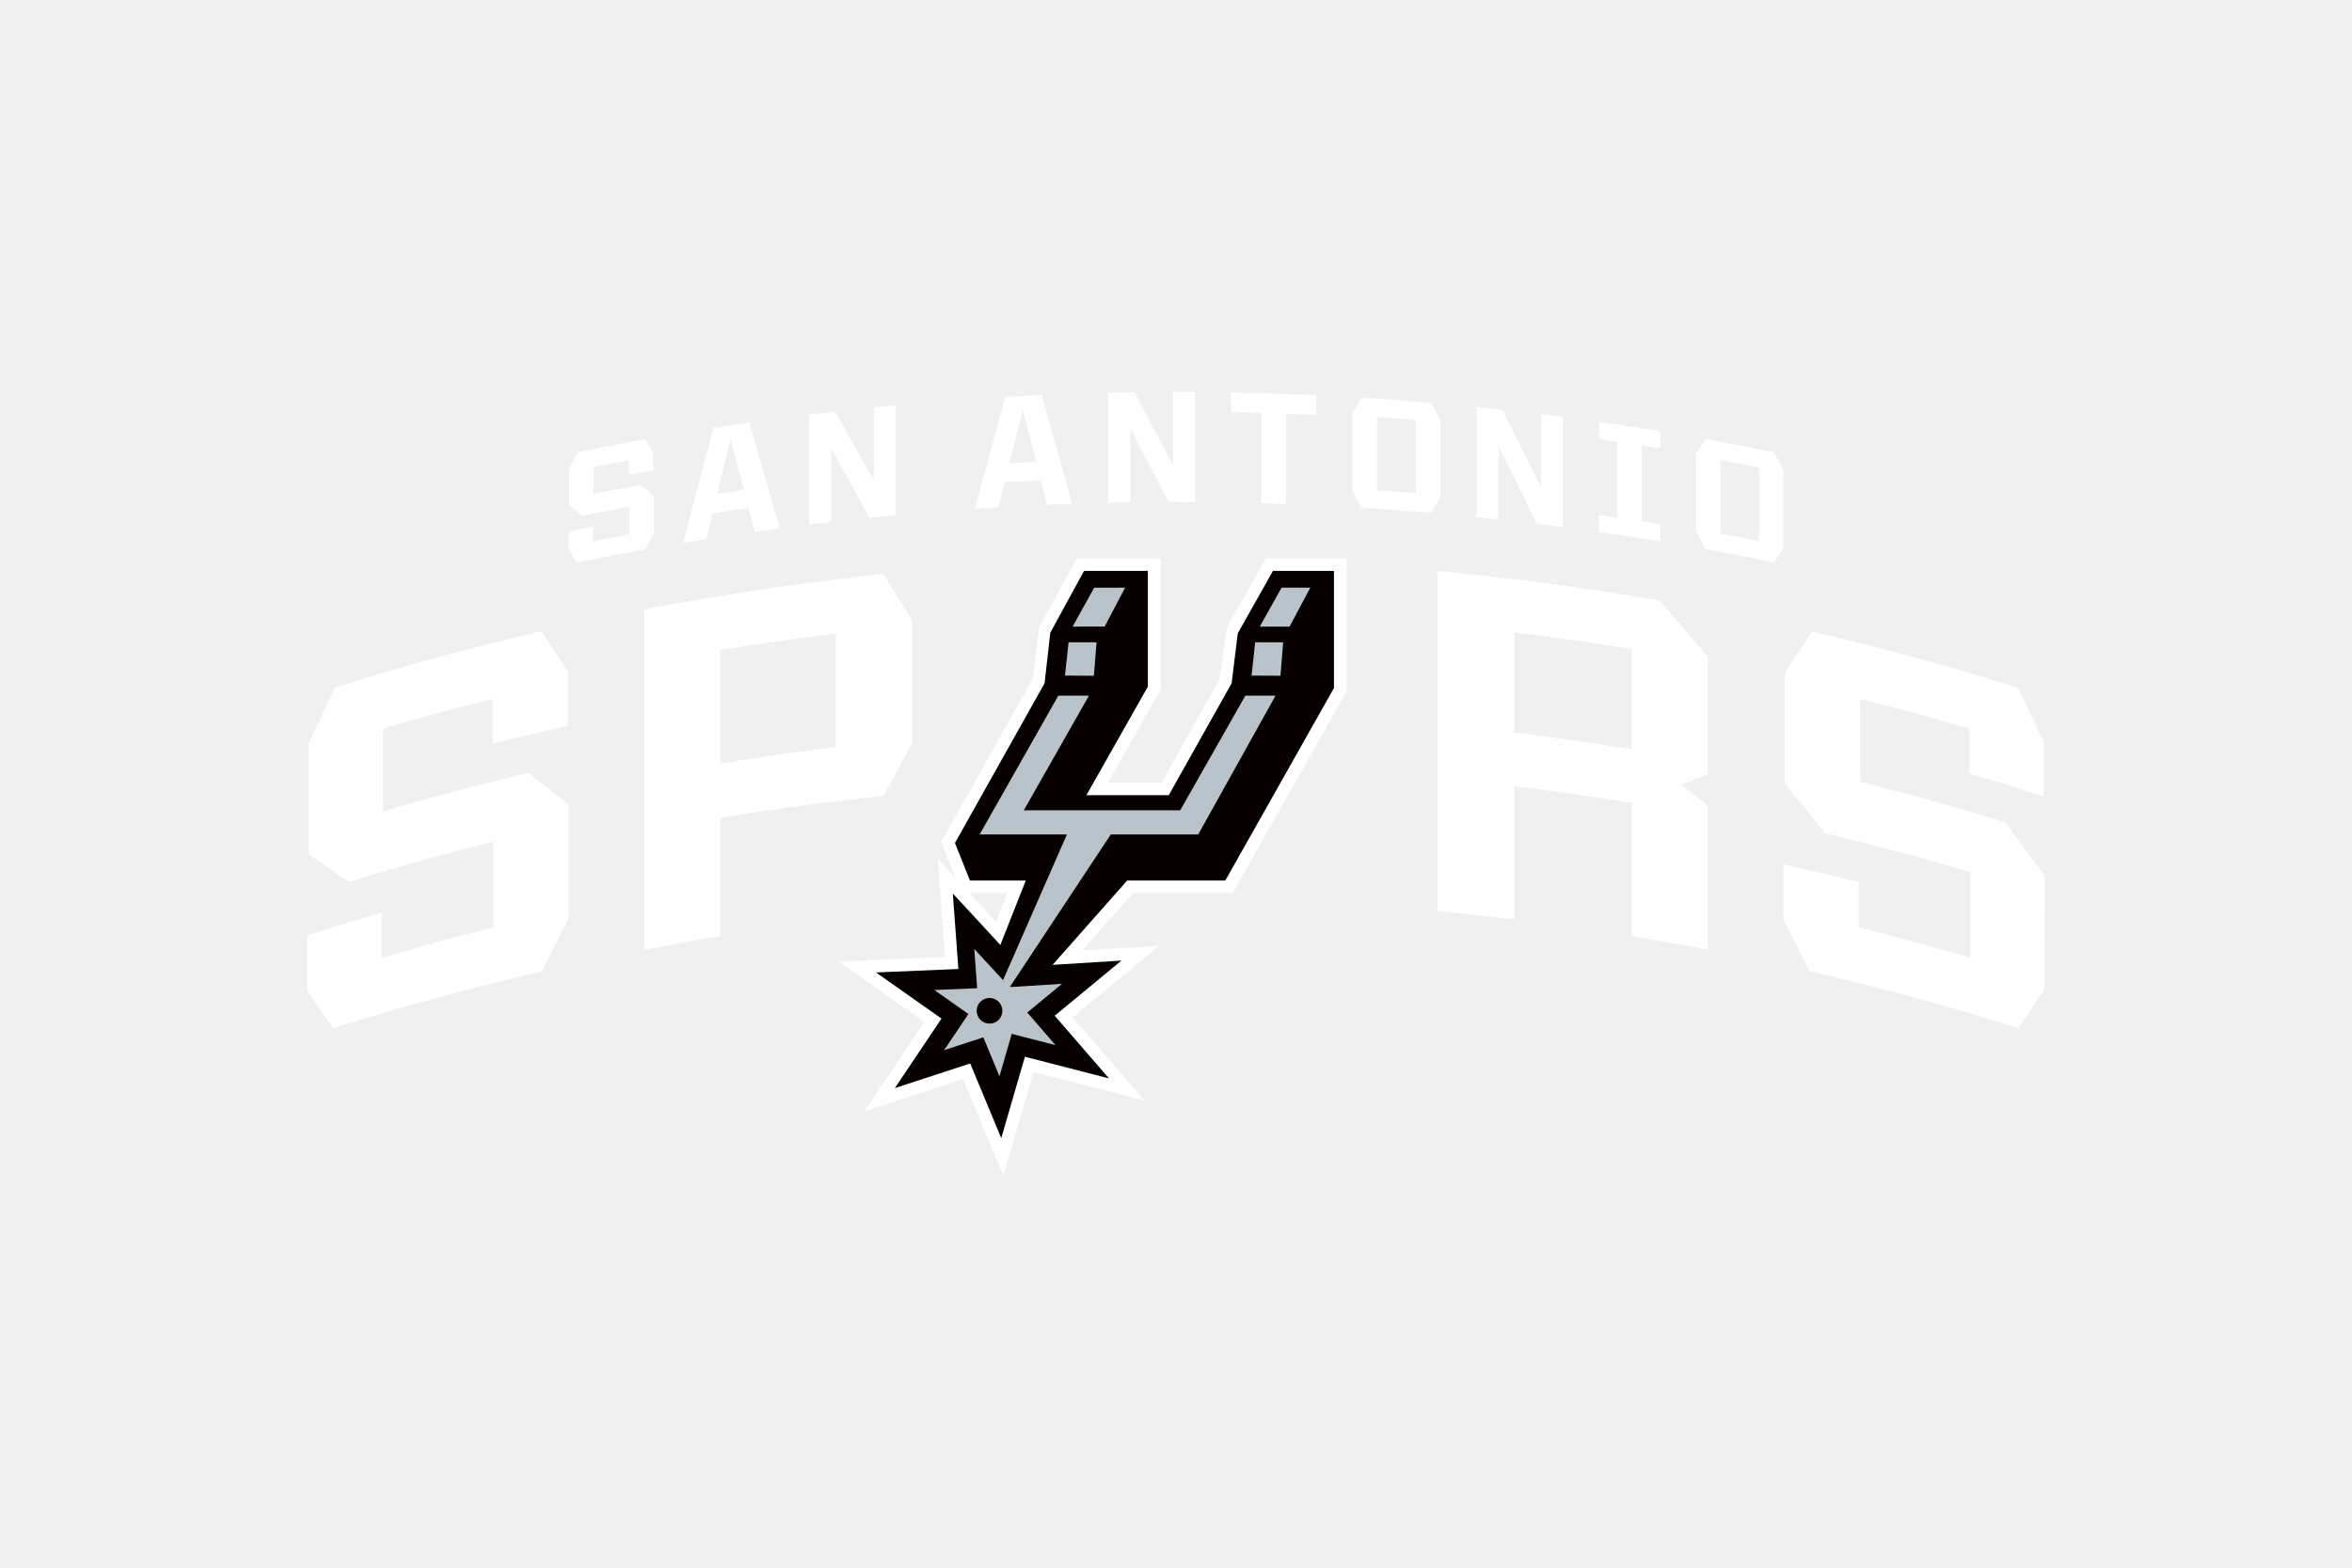
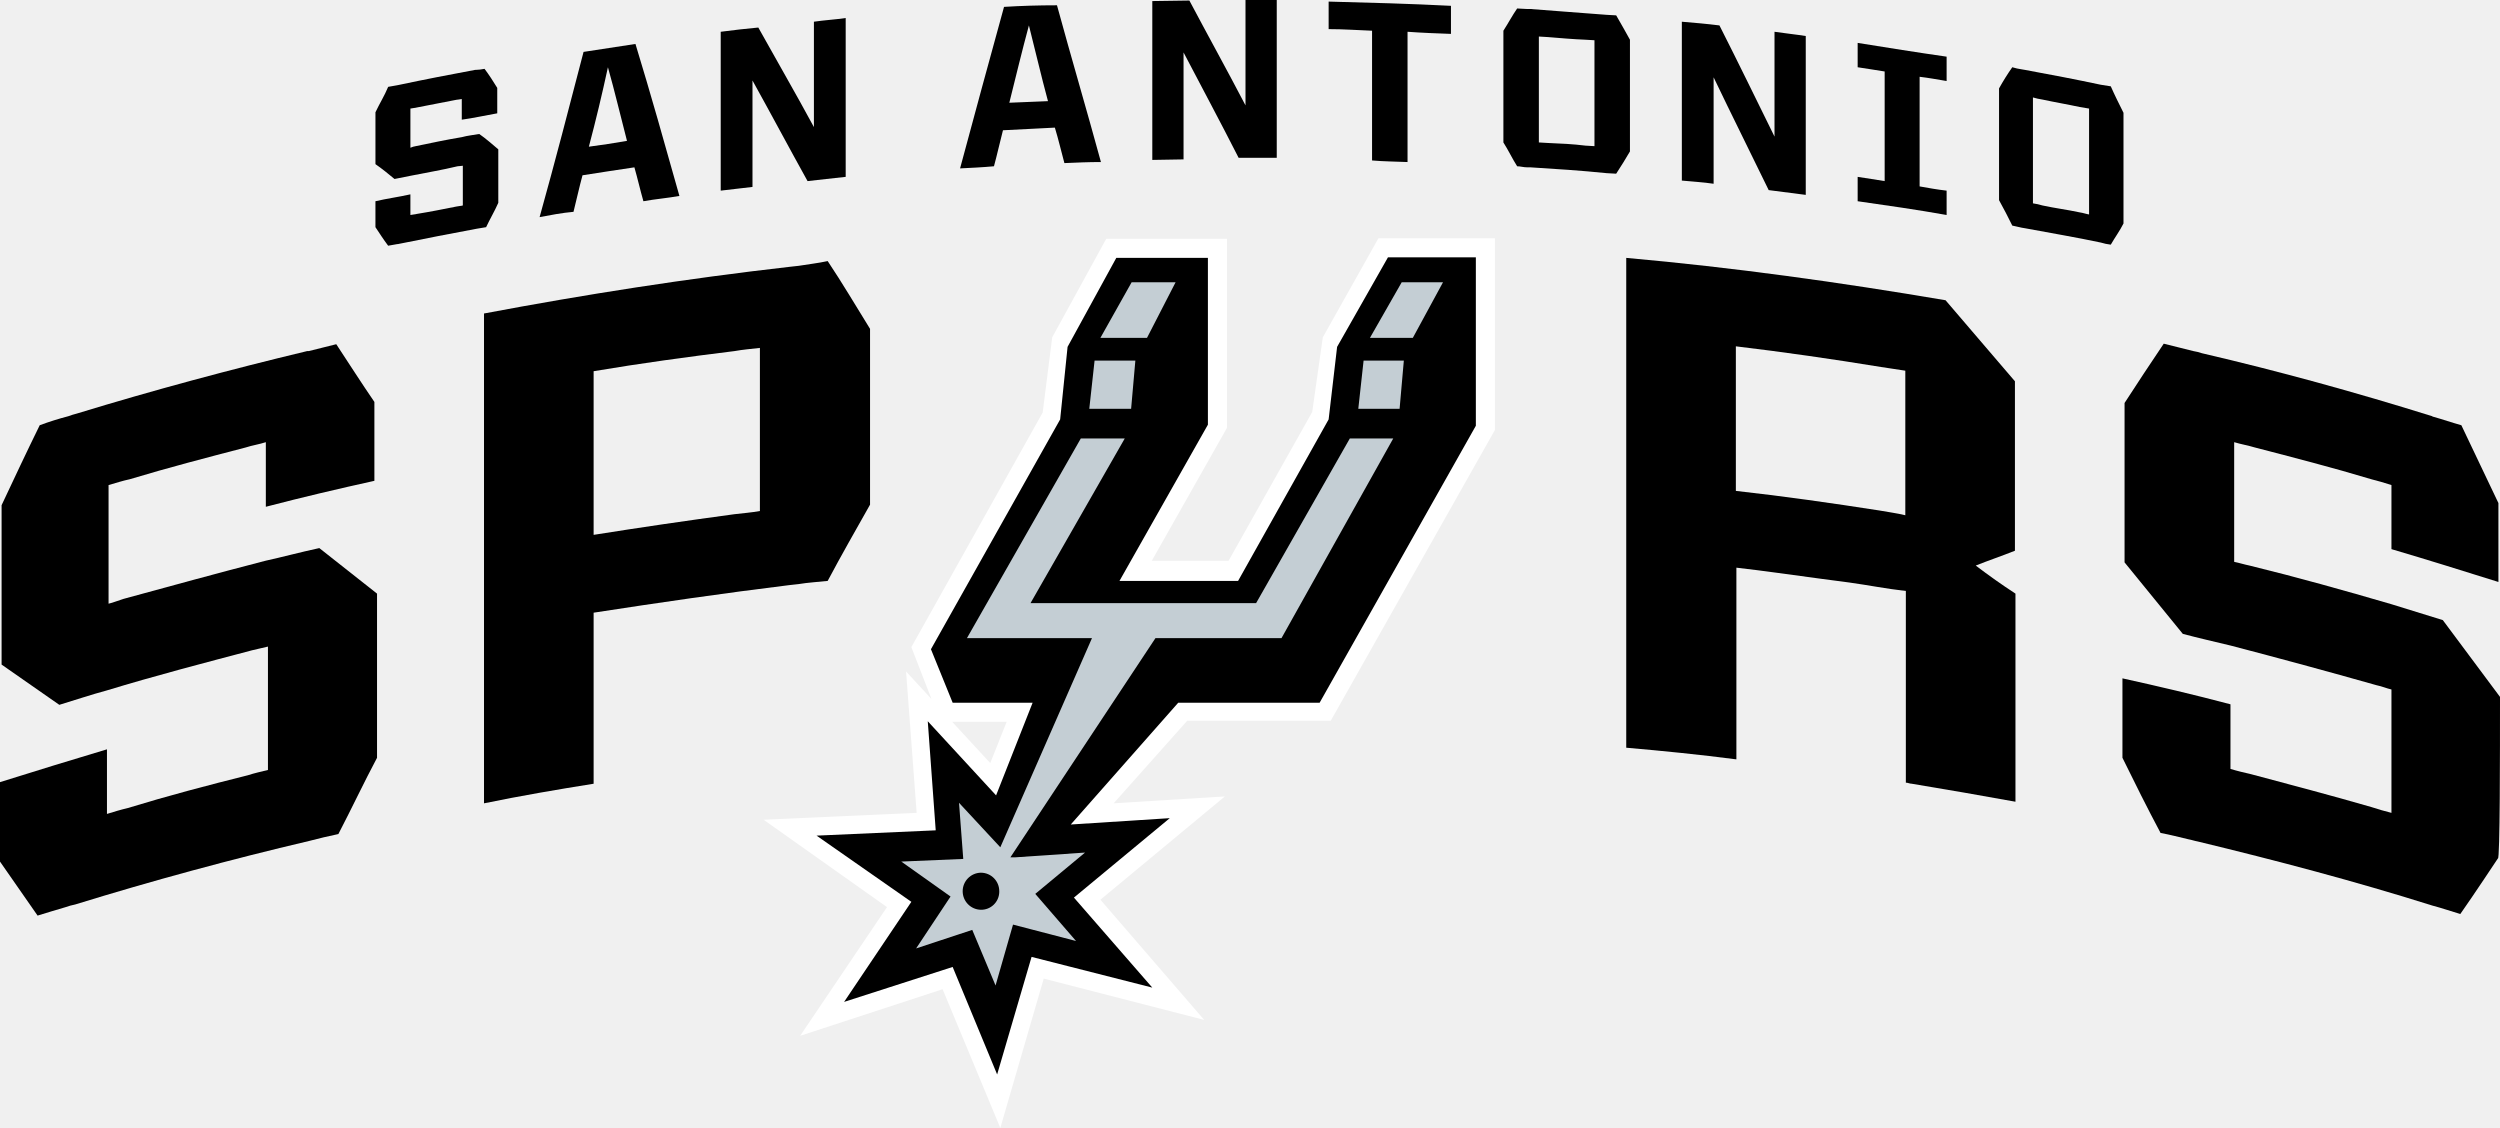
- <svg xmlns="http://www.w3.org/2000/svg" id="Layer_1" data-name="Layer 1" viewBox="0 0 3000 2000">
-   <defs>
-     <style>.cls-1{fill:#fff;}.cls-2{fill:#060000;}.cls-3{fill:#bbc3ca;}</style>
-   </defs>
-   <path class="cls-1" d="M1179,1303.64l-76.73,114.24,126.18-41.19L1279.8,1500l38.54-132.38,141.79,36.53-92-106.32,110.65-91.2-98.62,6,64.92-73.17h127.24l145.41-257.57V712.31H1614.63l-49.58,87.75-9.42,66.43-74.16,131.93h-68.25l67-118.34V712.31H1373.39l-47.61,87.25-8.84,67-116.57,207.61,18.16,45.69-22.48-24.31,9.36,125.46-135.69,5.7Zm57.69-164.14H1285l-14.44,36.58Z" />
-   <path class="cls-1" d="M628,997.21q-63.18,15.81-125.9,34c-4.53,1.32-9.07,2.63-13.58,4V929.52q9.24-2.74,18.54-5.4,51.26-14.79,102.9-28,9-2.33,18-4.58v57.24q47.92-12,96.08-22.69V856.26q-16.78-25.54-33.57-50.91c-8.19,1.91-16.34,3.82-24.52,5.78l-1.1.27Q562.18,836,460.7,866.69L453.35,869q-12.83,3.91-25.6,7.93-17,35.49-34,71.21h0v141.56q25.47,17.52,51,35.45,21-6.45,41.9-12.62,64.23-18.93,128.92-35.39l13.67-3.44V1183.1c-6,1.52-12,3-18,4.57q-53.49,13.66-106.64,29c-6,1.71-11.91,3.46-17.91,5.22v-57.87q-47.5,14-94.73,29.33v70.47l0,0q16.43,23.89,32.94,47.92,12.38-3.88,24.78-7.67l8.15-2.5q103.14-31.32,207.56-56.3,12.81-3.09,25.61-6,17.17-33.91,34.35-67.64V1026.46Q699.67,1006,674.1,986,651,991.45,628,997.21" />
-   <path class="cls-1" d="M2608.11,1117.29q-25.14-34.27-50.39-68.18-22.77-7-45.61-13.73-62.62-18.45-125.79-34.57c-4.56-1.13-9.12-2.3-13.69-3.46V891.69q9.35,2.32,18.67,4.73,51.6,13.25,102.9,28,9,2.6,17.91,5.22v57.24q47.55,14,94.76,29.32V946.42q-16.45-34.62-33-69c-8-2.52-16.1-5-24.15-7.49l-1.11-.33q-101.38-31-204-55.88l-7.45-1.79c-8.63-2.09-17.3-4.14-25.93-6.15q-17.33,26.21-34.65,52.53V999.83q26,31.53,51.85,63.47,21.24,5.06,42.36,10.34,64.74,16.21,129,34.85c4.53,1.34,9.08,2.65,13.6,4v109.44q-9-2.62-17.91-5.21-53.14-15.37-106.64-29-9-2.29-18.05-4.56v-57.87q-47.92-12-96.11-22.65V1173s.05,0,.07.06q16.78,33,33.53,66,12.59,2.94,25.14,5.93l8.28,2q104.31,25.18,207.44,56.71,12.66,3.88,25.28,7.83c11.25-16.39,33.36-49.17,33.21-49.23.15-.12.52-96.82.52-145" />
-   <path class="cls-1" d="M1100.3,735.13c-2.66.33-5.31.61-8,.92q-135.76,15.53-270.45,41.44v434.07q48.39-9.32,96.93-17.28v-151q86.54-14.23,173.52-24.17l8-.91q13.18-1.49,26.42-2.85,18.49-33.74,37-67.23v-156q-18.49-30-37-59.86c-8.81.92-17.63,1.89-26.42,2.85m-34.23,95.23V953q-11.07,1.35-22.16,2.76-62.66,8-125.11,18.29V829.39q62.43-10.26,125.11-18.25,11.07-1.44,22.16-2.81Z" />
-   <path class="cls-1" d="M2144,1001q17.07-6.75,34.15-13.31V837.89q-30.46-36.06-61-71.59-141-24.64-283.39-37.93v434q48.91,4.59,97.7,10.48V1003.06q37.52,4.53,74.95,9.89,12.53,1.77,25,3.64,25,3.74,49.86,7.82v169.87c1.68.26,3.36.56,5.06.82q46,7.64,91.87,16.46V1027.08Q2161,1013.94,2144,1001m-85.49-48.75q-63.42-10-127.08-17.7V806.8q64.27,7.77,128.34,17.91c7.16,1.12,14.28,2.26,21.45,3.43v127.7q-11.34-1.86-22.71-3.64" />
-   <path class="cls-1" d="M802.39,621.43q-20.5,3.81-41,7.86c-1.48.28-2.95.58-4.43.88V595.94c2-.39,4-.79,6.06-1.17q16.72-3.3,33.51-6.45c1.93-.37,3.89-.71,5.85-1.08v18.51q15.55-2.87,31.15-5.64V577.52c-3.63-5.7-7.25-11.33-10.88-17-2.65.49-5.29,1-7.94,1.43l-.36.07q-33.27,6.08-66.47,12.74c-.79.18-1.6.32-2.41.49l-8.4,1.68c-3.71,7.3-7.45,14.57-11.16,21.85v45.8q8.39,6.63,16.74,13.29,6.86-1.39,13.7-2.76,21-4.14,42-8.1l4.47-.81v35.41c-2,.36-3.93.72-5.85,1.1q-17.4,3.24-34.75,6.66c-2,.39-3.91.77-5.85,1.17V671.8q-15.52,3.08-31.05,6.3v22.8l0,0q5.39,8.33,10.81,16.69c2.7-.56,5.4-1.1,8.1-1.65.89-.18,1.78-.34,2.67-.54q33.77-6.78,67.59-12.95l8.31-1.5q5.55-10.71,11.1-21.36l-.18,0,.18-.2V632.62l-16.58-13.94-15,2.75" />
-   <path class="cls-1" d="M910,545.82q-19.38,73.26-38.72,146.73c9.92-1.66,19.87-3.26,29.79-4.86Q905,671.33,909,654.92q22.86-3.58,45.67-6.89,4,15.22,7.93,30.42,16-2.25,32.1-4.4-19.41-67.65-38.81-135.11-23,3.31-45.85,6.88m4.86,84.35q8.52-35.11,17-70.19,8.42,32.52,16.83,65.08c-11.29,1.67-22.59,3.35-33.88,5.11" />
-   <path class="cls-1" d="M1114.48,612.94q-24.68-44.22-49.32-88.12-16.46,1.88-33,3.94V669.21c9.31-1.12,18.6-2.26,27.9-3.33V571.61q24.42,44.32,48.87,88.91c11.17-1.15,22.31-2.22,33.46-3.29V516.76q-14,1.32-27.94,2.75Z" />
-   <path class="cls-1" d="M1282.36,506.21q-19.5,71.32-39,142.89,15-1,30-1.91,4-16,8-32,23-1.33,46-2.35,4,15.58,8,31.2c10.78-.47,21.54-.87,32.31-1.26q-19.53-69.59-39.05-138.92-23.1,1.07-46.22,2.37m4.91,84.81q8.58-34.29,17.17-68.5,8.46,33.35,17,66.73-17.09.82-34.16,1.77" />
-   <path class="cls-1" d="M1496.35,593.44q-24.76-46.71-49.52-93.06-16.61.21-33.17.59V641.45q14-.35,28-.54V546.64q24.57,46.77,49.1,93.84,16.8,0,33.56.07V500.08c-9.32-.07-18.68-.1-28-.07Z" />
-   <path class="cls-1" d="M1570.43,525.89q19.23.35,38.47.9V642q15.75.43,31.49,1V527.81c12.83.48,25.62,1,38.46,1.6V504.17q-54.21-2.52-108.42-3.53Z" />
-   <path class="cls-1" d="M1965.56,621.91q-24.6-49.74-49.27-99.17-16.51-1.8-33-3.46V659.73q14,1.41,27.91,2.93V568.4q24.46,49.77,48.89,99.88,16.65,2,33.36,4.19V532c-9.29-1.2-18.58-2.39-27.87-3.51Z" />
-   <path class="cls-1" d="M2039.16,560c7.92,1.12,15.83,2.29,23.76,3.46v96.9q-11.9-1.75-23.76-3.46v21.8q39.37,5.58,78.71,12.06,0-10.9,0-21.78-11.86-2-23.73-3.83v-96.9q11.87,1.86,23.73,3.81c0-7.27,0-14.52,0-21.79q-39.3-6.45-78.71-12.06V560" />
-   <path class="cls-1" d="M1825.35,513.88l-8.78-.74c-.08,0-.15,0-.18,0q-33.77-2.79-67.53-5c-1-.08-2.1-.13-3.16-.21l-8.83-.54c-4,6.65-8,13.33-12,20v98.94c4,7.17,8,14.34,12,21.49,3,.2,5.88.38,8.83.56,1.06.06,2.11.15,3.16.2q33.8,2.22,67.53,5l.18,0,8.78.74q6-9.89,12-19.72v-99q-6-10.9-12-21.8m-19.41,29.94v85.52c-2.72-.23-5.44-.46-8.17-.66-11.09-.88-22.18-1.68-33.29-2.46-2.73-.2-5.45-.38-8.17-.56V532l8.17.56q16.66,1.15,33.29,2.45c2.73.23,5.45.43,8.17.66Z" />
-   <path class="cls-1" d="M2274.66,600.13q-5.92-11.62-11.88-23.2l-8.68-1.75a.78.78,0,0,0-.18,0q-33.28-6.72-66.72-12.82l-3.16-.56-8.72-1.6c-4,6.23-7.92,12.44-11.91,18.67v98.91c4,7.63,7.94,15.26,11.91,22.91,2.92.52,5.82,1,8.72,1.58,1.07.18,2.11.36,3.16.56q33.39,6.11,66.72,12.82c.08,0,.12,0,.18,0,2.9.58,5.82,1.17,8.68,1.78q6-9.2,11.88-18.34Zm-31,4.5v85.51c-2.7-.54-5.37-1.09-8.07-1.6q-16.44-3.24-32.92-6.29c-2.71-.53-5.37-1-8.08-1.52V587.08c2.71.49,5.41,1,8.08,1.5q16.48,3.09,32.92,6.31c2.7.54,5.37,1.05,8.07,1.6v8.14" />
-   <polygon class="cls-2" points="1332.38 871.69 1218.06 1075.43 1237.19 1123.39 1308.37 1123.39 1275.97 1205.53 1215.32 1139.89 1222.42 1236.21 1117.32 1240.63 1200.9 1299.45 1141.39 1388.15 1237.53 1356.71 1277.1 1452.03 1307.28 1348.17 1414.5 1375.78 1345.29 1295.83 1430.45 1225.47 1342.54 1230.94 1437.68 1123.39 1562.84 1123.39 1701.48 877.76 1701.48 728.29 1623.71 728.29 1578.79 807.99 1570.96 871.69 1490.74 1014.5 1385.73 1014.5 1464.11 875.98 1464.11 728.29 1382.71 728.29 1339.66 807.23 1332.38 871.69" />
-   <polygon class="cls-3" points="1671.29 749.71 1634.68 749.71 1606.88 799.41 1644.86 799.41 1671.29 749.71" />
-   <polygon class="cls-3" points="1435.07 749.71 1395.64 749.76 1368.1 799.41 1409 799.36 1435.07 749.71" />
-   <polygon class="cls-3" points="1360.85 1064.57 1279.41 1250.39 1242.69 1210.66 1246.39 1260.73 1191.74 1263.01 1235.22 1293.64 1204.23 1339.76 1254.24 1323.43 1274.82 1373.01 1290.5 1318.98 1346.26 1333.33 1310.29 1291.71 1354.6 1255.13 1292.43 1259.02 1288.13 1259.02 1416.83 1064.57 1528.32 1064.57 1626.96 887.51 1588.47 887.51 1505.32 1033.78 1305.85 1033.78 1388.97 887.51 1349.89 887.51 1249.53 1064.57 1360.85 1064.57" />
-   <polygon class="cls-3" points="1398.69 819.43 1362.99 819.43 1358.39 861.92 1395.27 862.06 1398.69 819.43" />
-   <polygon class="cls-3" points="1636.68 819.43 1600.96 819.43 1596.39 861.92 1633.24 862.06 1636.68 819.43" />
-   <path class="cls-2" d="M1262.17,1305.88a16.13,16.13,0,0,0,16.31-16.28,16.36,16.36,0,1,0-16.31,16.28" />
+ <svg xmlns="http://www.w3.org/2000/svg" height="173.88" width="385.393" version="1.1" viewBox="0 0 385.393 173.88">
+   <path d="M146.778,111.267h8.408l-2.531,6.367Zm-10.041,28.572-13.388,19.837,21.959-7.184,8.898,21.388,6.694-23.021,24.735,6.367L169.635,138.696,188.819,122.777l-17.143,1.061,11.347-12.735h22.123l25.306-44.817V36.735H212.493l-8.572,15.266-1.633,11.51L189.39,86.45H177.554l11.592-20.49V36.817H170.533l-8.327,15.184-1.469,11.592L140.492,99.757l3.102,8-3.918-4.245,1.633,21.796-23.592,1.061Z" fill="#fff" />
+   <path d="M40.899,86.45c-7.265,1.878-14.694,3.918-21.878,5.878-.816.245-1.551.571-2.286.735v-18.286c1.143-.327,2.122-.653,3.265-.898,5.959-1.796,11.919-3.347,17.878-4.898.98-.327,2.122-.49,3.102-.816v9.959C46.613,76.654,52.164,75.348,57.715,74.123V61.96c-1.959-2.857-3.837-5.796-5.878-8.898-1.388.327-2.857.735-4.245,1.061h-.245C35.429,56.98,23.592,60.164,11.837,63.756a11.623,11.623,0,0,0-1.306.408,45.738,45.738,0,0,0-4.408,1.388C4.082,69.715,2.122,73.879.245,77.879v24.572c2.939,2.041,5.878,4.082,8.898,6.204,2.449-.735,4.816-1.551,7.265-2.204,7.51-2.286,15.021-4.245,22.449-6.204.816-.163,1.633-.408,2.449-.571v19.021c-.98.245-2.122.49-3.102.816-6.204,1.551-12.408,3.184-18.531,5.061-1.061.245-2.122.571-3.184.898v-9.959c-5.469,1.633-11.021,3.347-16.49,5.061v12.245c1.959,2.776,3.837,5.551,5.796,8.327,1.388-.408,2.857-.898,4.327-1.306a9.871,9.871,0,0,1,1.469-.408c11.919-3.674,23.919-6.939,36.082-9.796,1.551-.408,2.939-.735,4.49-1.061,2.041-3.918,3.918-7.918,5.959-11.755V91.511c-2.939-2.286-5.959-4.735-8.898-7.021C46.205,85.144,43.511,85.879,40.899,86.45Z" />
+   <path d="M385.393,107.43c-2.939-3.918-5.878-7.918-8.816-11.837-2.612-.816-5.306-1.633-7.918-2.449-7.265-2.122-14.531-4.163-21.878-5.959-.816-.163-1.551-.408-2.367-.571V68.164c1.061.327,2.122.49,3.184.816,5.959,1.551,12,3.102,17.959,4.898.98.245,2.122.571,3.102.898v9.878c5.551,1.633,11.021,3.347,16.49,5.061V77.552c-1.878-4-3.837-8-5.714-12-1.469-.408-2.857-.898-4.327-1.306-.082,0-.082,0-.163-.082-11.755-3.674-23.592-6.939-35.511-9.714a7.641,7.641,0,0,0-1.306-.327c-1.551-.408-3.02-.735-4.571-1.143-2.041,3.02-4.082,6.123-6.041,9.143V86.695c3.02,3.674,5.959,7.347,8.98,11.021,2.449.653,4.98,1.225,7.347,1.796q11.265,2.939,22.531,6.123c.816.163,1.551.49,2.286.653v19.021c-.98-.245-2.122-.571-3.102-.898-6.204-1.796-12.408-3.429-18.531-5.061-1.061-.245-2.122-.49-3.184-.816V108.573c-5.551-1.469-11.102-2.776-16.653-4V116.818c1.878,3.837,3.837,7.755,5.878,11.592,1.388.245,2.939.653,4.327.98.49.082.898.245,1.388.327,12.163,2.939,24.245,6.123,36.164,9.878,1.551.408,2.939.898,4.327,1.306,1.959-2.776,5.796-8.572,5.796-8.572C385.393,132.655,385.393,115.838,385.393,107.43Z" />
+   <path d="M117.144,57.47V78.777c-1.388.245-2.531.327-3.918.49-7.265.98-14.531,2.041-21.715,3.184V57.225c7.265-1.225,14.449-2.204,21.715-3.102,1.388-.245,2.531-.327,3.918-.49Zm5.959-16.49c-.571.082-.898.082-1.469.163-15.755,1.796-31.429,4.245-47.021,7.184v75.511c5.551-1.143,11.265-2.122,16.898-3.02V94.45c10.041-1.551,20.164-3.02,30.123-4.245.571-.082.898-.082,1.469-.163,1.469-.245,3.02-.327,4.49-.49,2.122-4,4.327-7.837,6.531-11.755V50.695c-2.122-3.429-4.245-7.021-6.531-10.449-1.469.327-3.02.49-4.49.735Z" />
+   <path d="M289.718,78.695c-7.347-1.143-14.776-2.204-22.123-3.02V53.389c7.51.898,14.857,1.959,22.368,3.184,1.224.163,2.531.408,3.755.571v22.286C292.412,79.103,291.024,78.94,289.718,78.695Zm14.857,8.49c2.041-.816,4-1.469,6.041-2.286V58.776c-3.592-4.163-7.102-8.327-10.694-12.49-16.327-2.776-32.735-5.061-49.225-6.531v75.511c5.633.49,11.347,1.061,16.98,1.796V87.511c4.327.49,8.735,1.143,13.061,1.714,1.388.163,2.939.408,4.327.571,2.939.408,5.796.98,8.735,1.306v29.551c.327,0,.571.163.898.163,5.388.898,10.612,1.796,16,2.776V91.511C308.576,90.124,306.617,88.736,304.576,87.185Z" />
+   <path d="M71.185,21.143c-2.449.408-4.735.898-7.102,1.388a3.11,3.11,0,0,0-.816.245v-6.041c.327-.082.735-.082.98-.163,1.959-.408,3.918-.735,5.878-1.143.327-.082.735-.082,1.061-.163v3.184c1.796-.245,3.592-.653,5.469-.98V13.551c-.653-1.061-1.225-1.959-1.959-2.939a8.043,8.043,0,0,1-1.388.163h-.082c-3.918.735-7.755,1.469-11.592,2.286a3.536,3.536,0,0,1-.408.082c-.49.082-.98.163-1.388.245-.571,1.388-1.306,2.531-1.959,3.918v8c1.061.735,1.959,1.469,2.939,2.286l2.449-.49c2.449-.49,4.898-.898,7.265-1.469.327,0,.571-.082.816-.082v6.123c-.245.082-.653.082-.98.163-2.041.408-4.082.816-6.123,1.143-.245.082-.653.082-.98.163V29.96c-1.796.408-3.674.653-5.388,1.061V35.021c.653.98,1.225,1.878,1.959,2.857.49-.082.898-.163,1.388-.245.245,0,.327-.082.49-.082,4-.816,7.837-1.551,11.755-2.286.49-.082,1.061-.163,1.469-.245.571-1.225,1.306-2.449,1.878-3.755v-8.245c-.98-.816-1.878-1.633-2.939-2.367C72.981,20.817,72.083,20.898,71.185,21.143Z" />
+   <path d="M90.777,22.613q1.592-6,2.939-12.245c1.061,3.755,1.959,7.592,2.939,11.347C94.777,22.041,92.736,22.368,90.777,22.613ZM89.96,8c-2.204,8.49-4.408,16.98-6.776,25.47,1.714-.327,3.429-.653,5.225-.816.49-1.959.898-3.837,1.388-5.633,2.612-.408,5.225-.816,8-1.225.49,1.714.898,3.51,1.388,5.225,1.796-.327,3.755-.49,5.551-.816-2.204-7.837-4.408-15.674-6.776-23.429-2.694.408-5.306.816-8,1.224Z" />
+   <path d="M125.471,19.592c-2.776-5.143-5.714-10.204-8.572-15.347-1.878.163-3.837.408-5.796.653V29.388c1.633-.163,3.265-.408,4.898-.571V12.408c2.857,5.143,5.633,10.368,8.49,15.51,1.959-.245,3.837-.408,5.878-.653V2.776c-1.633.245-3.265.327-4.898.571Z" />
+   <path d="M155.594,15.837c.98-3.918,1.959-8,3.02-11.919.98,3.837,1.878,7.755,2.939,11.674C159.512,15.674,157.553,15.755,155.594,15.837Zm-.816-14.776c-2.286,8.327-4.571,16.653-6.776,24.898,1.714-.082,3.429-.163,5.225-.327.49-1.796.898-3.674,1.388-5.551,2.694-.163,5.388-.245,8-.408.571,1.878.98,3.674,1.469,5.469,1.878-.082,3.755-.163,5.633-.163-2.204-8.082-4.571-16.082-6.776-24.164-2.857,0-5.551.082-8.163.245Z" />
+   <path d="M192.003,16.245c-2.857-5.469-5.796-10.776-8.653-16.163-1.878,0-3.837.082-5.714.082V24.653c1.633,0,3.184-.082,4.816-.082V8.082c2.857,5.469,5.714,10.776,8.49,16.245h5.878V0H192.003Z" />
+   <path d="M204.819,4.49c2.286,0,4.49.163,6.694.245V24.735c1.796.163,3.674.163,5.469.245V4.898c2.204.163,4.49.245,6.694.327V.898C217.391.571,211.105.408,204.819.245Z" />
+   <path d="M273.636,21.225c-2.857-5.796-5.633-11.51-8.572-17.306-1.959-.245-3.837-.408-5.796-.571V27.837c1.633.163,3.265.245,4.898.49V11.919c2.776,5.796,5.633,11.51,8.49,17.388,1.878.245,3.837.49,5.714.735V5.551c-1.551-.245-3.184-.408-4.816-.653V21.225Z" />
+   <path d="M286.371,10.367c1.469.245,2.776.408,4.163.653v16.898c-1.388-.245-2.694-.408-4.163-.653V31.021c4.571.653,9.143,1.306,13.714,2.122V29.388c-1.469-.163-2.776-.408-4.163-.653V11.837c1.388.163,2.694.408,4.163.653V8.735c-4.571-.653-9.143-1.388-13.714-2.122Z" />
+   <path d="M245.799,7.674V22.531c-.49,0-.898-.082-1.388-.082-1.959-.245-3.837-.327-5.796-.408-.49,0-.898-.082-1.388-.082V5.633c.49,0,.898.082,1.388.082,1.959.163,3.837.327,5.796.408.49,0,.898.082,1.388.082Zm3.347-5.306c-.49,0-.98-.082-1.469-.082-4-.327-7.837-.571-11.755-.898h-.49c-.571,0-1.061-.082-1.551-.082-.735,1.061-1.388,2.286-2.122,3.429V21.959c.735,1.143,1.388,2.531,2.122,3.674.49,0,.98.163,1.551.163h.49c3.918.245,7.755.49,11.755.898.49,0,.98.082,1.469.082.735-1.143,1.469-2.286,2.122-3.429V6.123c-.653-1.225-1.388-2.449-2.122-3.755Z" />
+   <path d="M322.045,18.204V33.062c-.49-.082-.898-.245-1.469-.327-1.878-.408-3.837-.653-5.714-1.061a9.492,9.492,0,0,0-1.469-.327V15.021a9.492,9.492,0,0,0,1.469.327c1.878.408,3.837.735,5.714,1.143.571.082.98.163,1.469.245Zm5.306-.816c-.653-1.306-1.388-2.776-1.959-4.082-.571-.082-1.061-.163-1.551-.245-3.837-.816-7.674-1.551-11.674-2.286-.163,0-.327-.082-.49-.082a9.492,9.492,0,0,1-1.469-.327,35.709,35.709,0,0,0-2.041,3.265V30.858c.735,1.306,1.388,2.612,2.041,3.918.49.082.98.245,1.469.327a2.887,2.887,0,0,1,.49.082c3.918.735,7.837,1.388,11.674,2.204a8.671,8.671,0,0,0,1.551.327c.653-1.143,1.388-2.122,1.959-3.265Z" />
+   <polygon points="163.431 64.654 143.512 100.083 146.859 108.328 159.186 108.328 153.553 122.614 143.022 111.185 144.247 128.002 125.879 128.818 140.492 139.022 130.124 154.451 146.859 149.063 153.716 165.635 159.023 147.512 177.635 152.247 165.553 138.369 180.329 126.124 165.064 127.104 181.635 108.328 203.431 108.328 227.513 65.634 227.513 39.674 213.962 39.674 206.125 53.47 204.819 64.654 190.86 89.552 172.574 89.552 186.207 65.47 186.207 39.756 172.084 39.756 164.574 53.47 163.431 64.654" />
+   <polygon points="222.452 43.511 216.085 43.511 211.187 52.082 217.799 52.082 222.452 43.511" fill="#c4ced4" />
+   <polygon points="181.227 43.511 174.451 43.511 169.635 52.082 176.819 52.082 181.227 43.511" fill="#c4ced4" />
+   <polygon points="168.411 98.205 154.206 130.614 147.839 123.757 148.492 132.41 138.941 132.818 146.533 138.206 141.226 146.206 149.88 143.349 153.472 151.92 156.165 142.533 165.88 145.063 159.594 137.798 167.268 131.43 156.492 132.165 155.757 132.165 178.125 98.369 197.554 98.369 214.779 67.593 208.085 67.593 193.635 92.981 158.859 92.981 173.39 67.593 166.615 67.593 149.063 98.369 168.411 98.369 168.411 98.205" fill="#c4ced4" />
+   <polygon points="175.023 55.593 168.737 55.593 167.921 63.021 174.37 63.021 175.023 55.593" fill="#c4ced4" />
+   <polygon points="216.411 55.593 210.207 55.593 209.391 63.021 215.758 63.021 216.411 55.593" fill="#c4ced4" />
+   <path d="M151.186,140.247a2.79,2.79,0,0,0,2.857-2.721q.002-.068,0-.136a2.839,2.839,0,0,0-2.822-2.857q-.018-0-.036,0a2.858,2.858,0,0,0,0,5.714Z" />
</svg>
